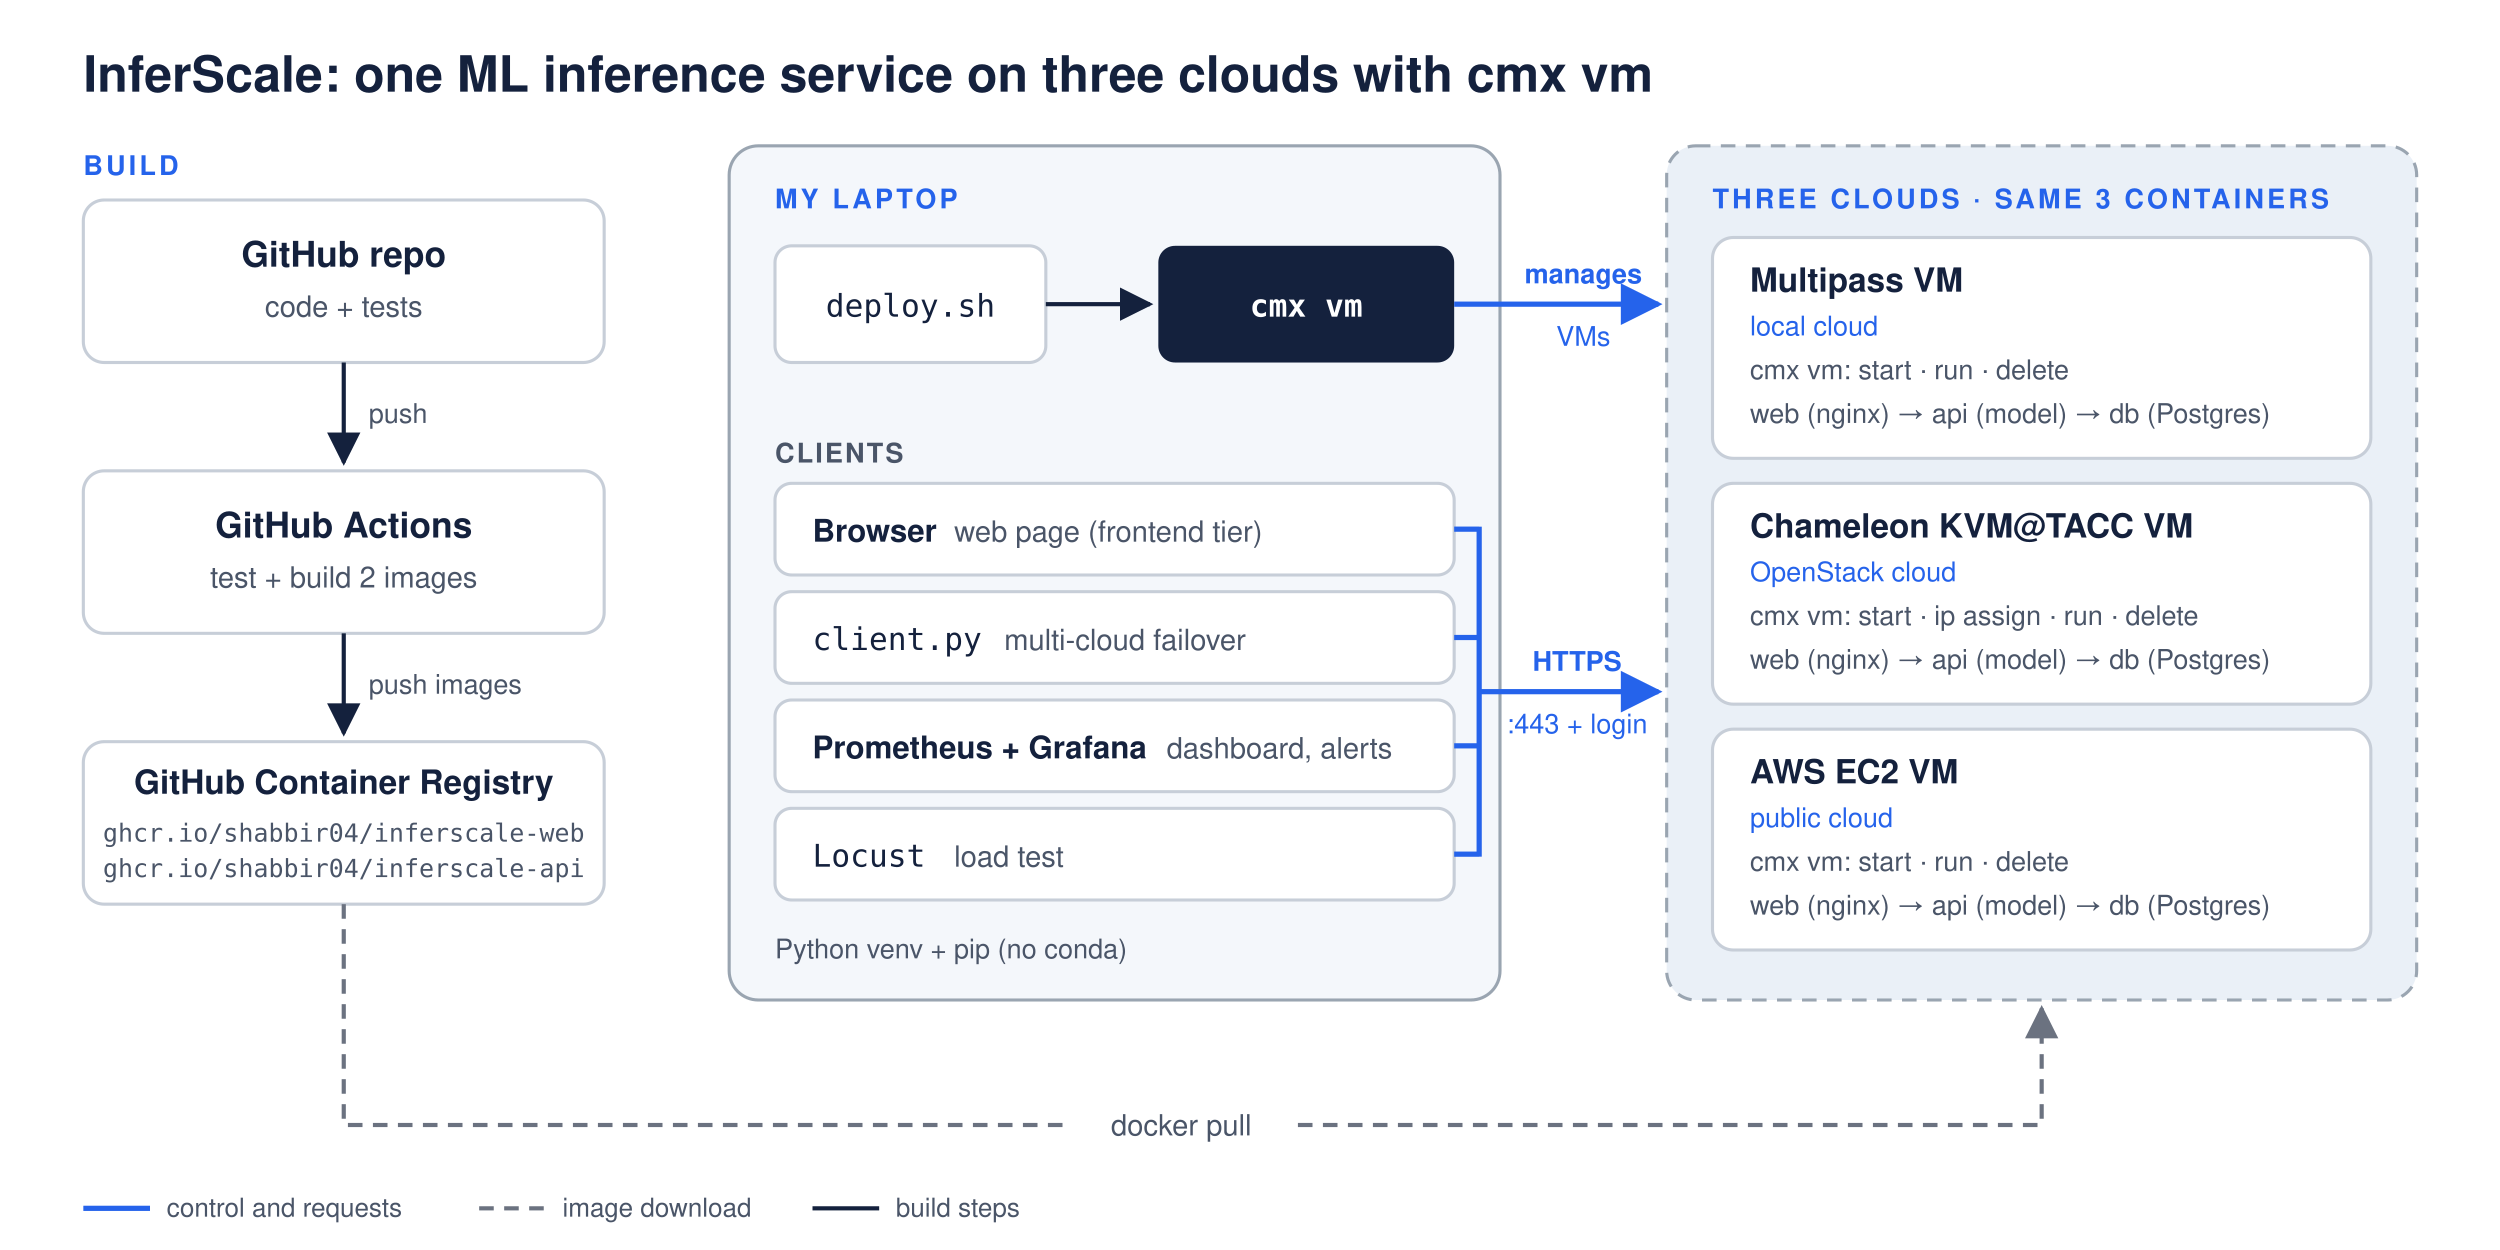
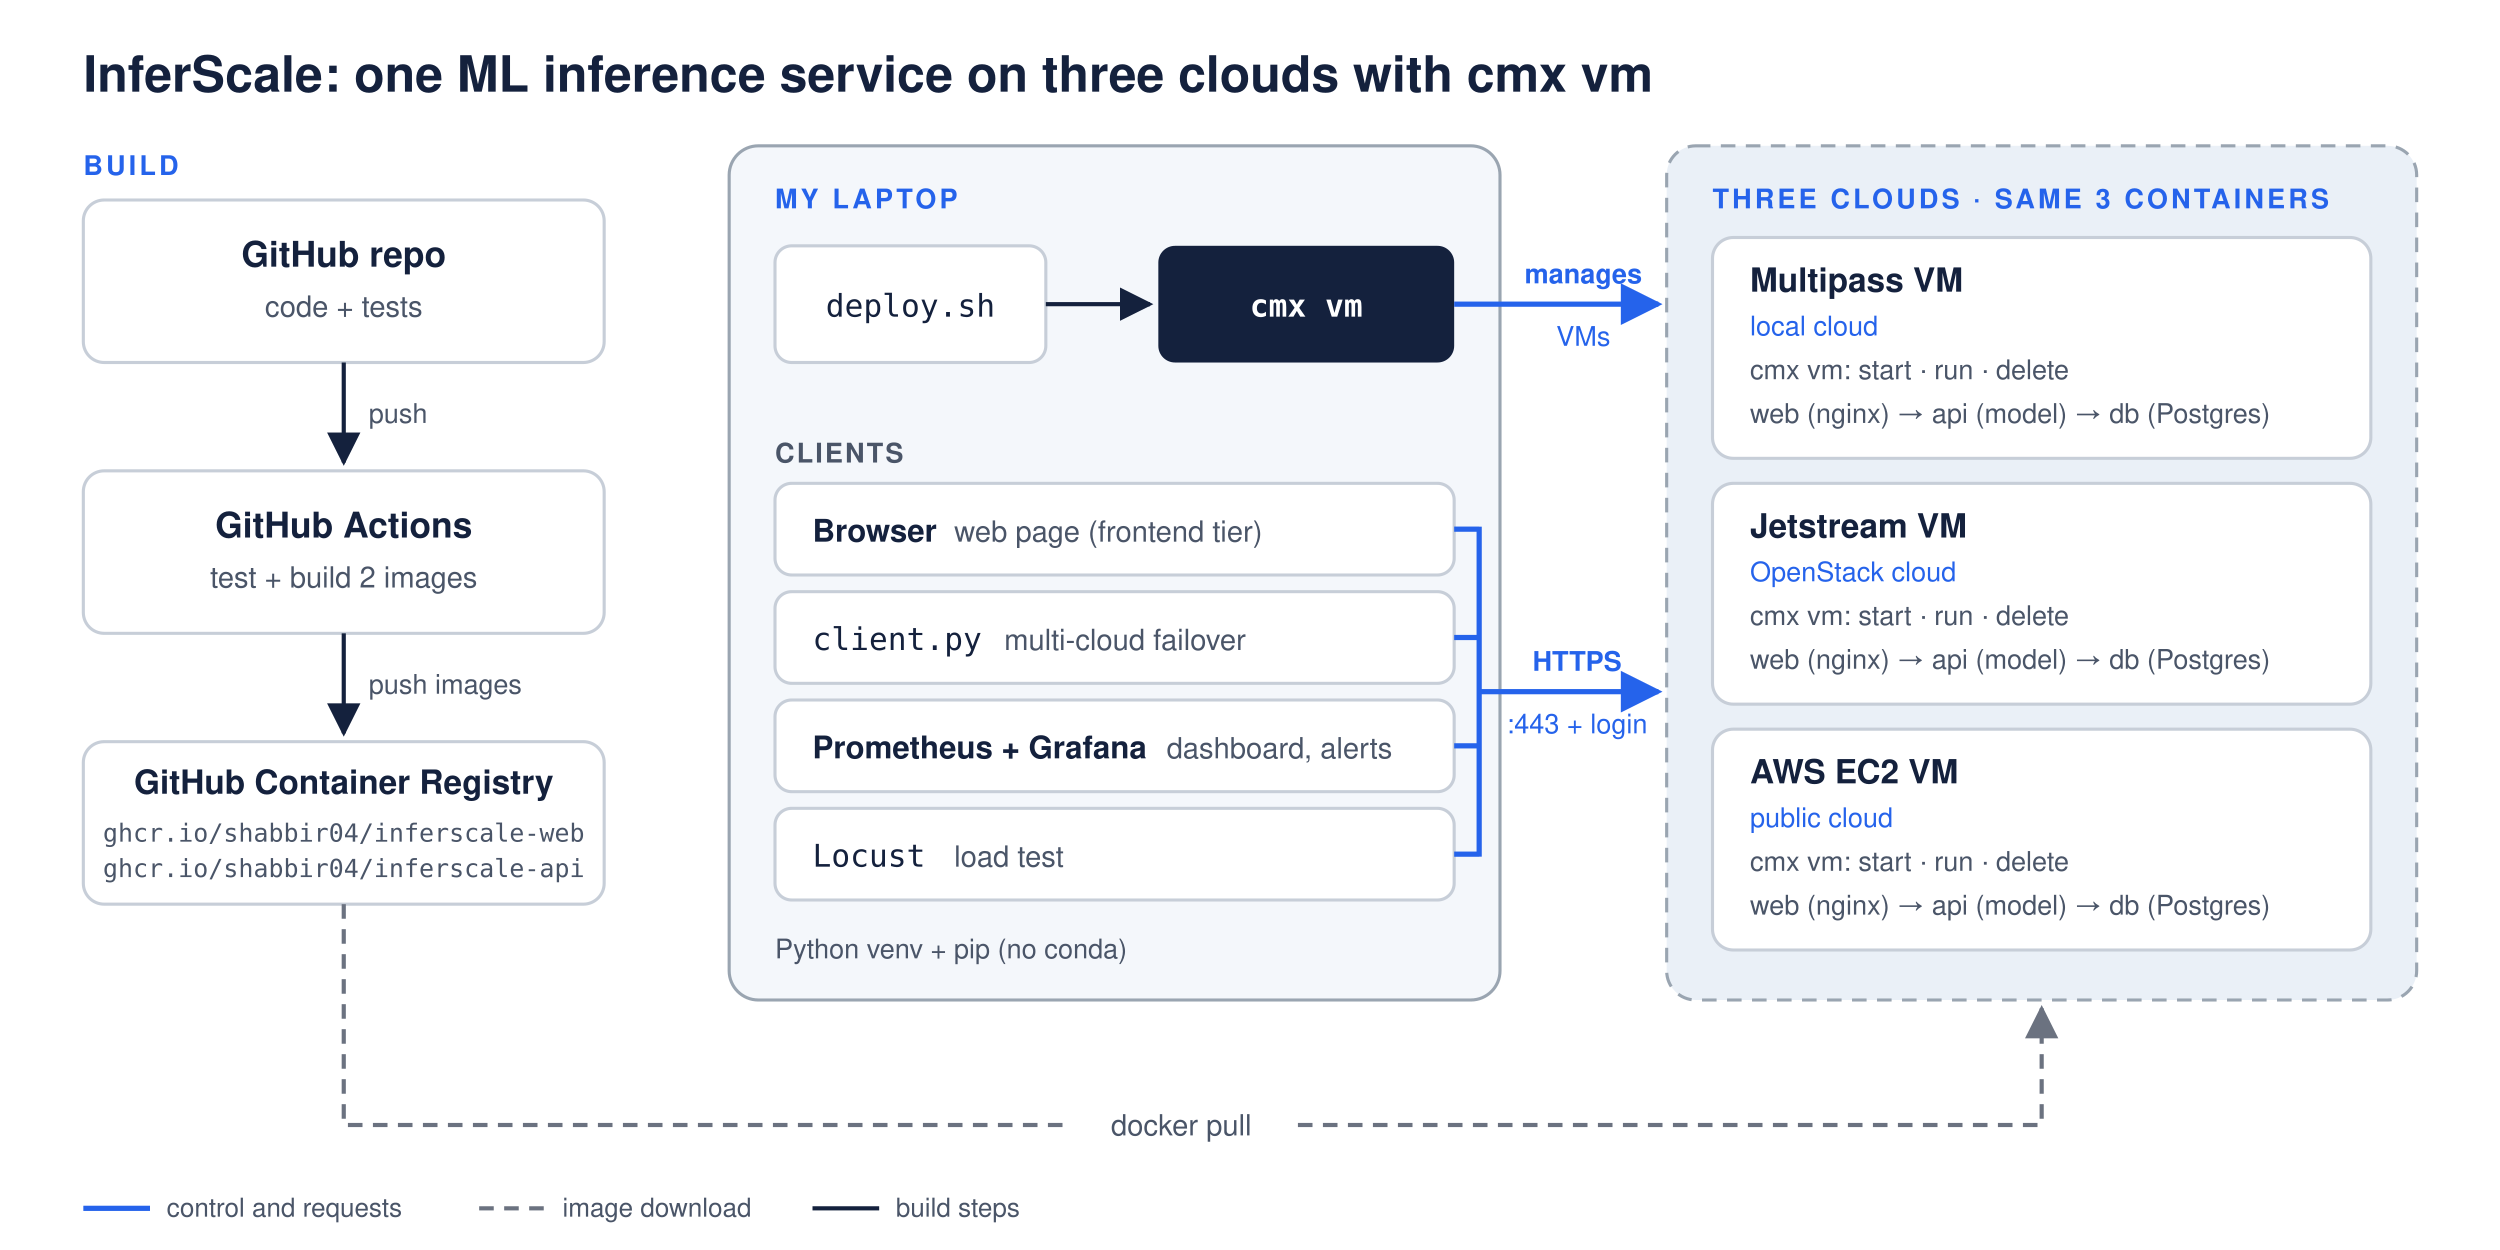
<svg xmlns="http://www.w3.org/2000/svg" viewBox="0 0 1200 600" width="1200" height="600" font-family="Helvetica, Arial, sans-serif" role="img" aria-labelledby="title desc">
  <defs>
    <marker id="arrowNavy" viewBox="0 0 10 10" refX="9" refY="5" markerWidth="8" markerHeight="8" orient="auto-start-reverse">
      <path d="M0,0 L10,5 L0,10 z" fill="#14213D" />
    </marker>
    <marker id="arrowBlue" viewBox="0 0 10 10" refX="9" refY="5" markerWidth="8" markerHeight="8" orient="auto-start-reverse">
      <path d="M0,0 L10,5 L0,10 z" fill="#2563EB" />
    </marker>
    <marker id="arrowGray" viewBox="0 0 10 10" refX="9" refY="5" markerWidth="8" markerHeight="8" orient="auto-start-reverse">
      <path d="M0,0 L10,5 L0,10 z" fill="#6B7280" />
    </marker>
  </defs>
  <rect x="0" y="0" width="1200" height="600" fill="#FFFFFF" />
  <text x="40" y="44" font-size="24" font-weight="bold" fill="#14213D">InferScale: one ML inference service on three clouds with cmx vm</text>
  <text x="40" y="84" font-size="13" font-weight="bold" fill="#2563EB" letter-spacing="1.5">BUILD</text>
  <rect x="40" y="96" width="250" height="78" rx="10" fill="#FFFFFF" stroke="#C7CED8" stroke-width="1.5" />
  <text x="165" y="128" font-size="17" font-weight="bold" fill="#14213D" text-anchor="middle">GitHub repo</text>
  <text x="165" y="152" font-size="14" fill="#4A5568" text-anchor="middle">code + tests</text>
  <line x1="165" y1="174" x2="165" y2="222" stroke="#14213D" stroke-width="2" marker-end="url(#arrowNavy)" />
  <text x="177" y="203" font-size="13" fill="#4A5568">push</text>
  <rect x="40" y="226" width="250" height="78" rx="10" fill="#FFFFFF" stroke="#C7CED8" stroke-width="1.5" />
  <text x="165" y="258" font-size="17" font-weight="bold" fill="#14213D" text-anchor="middle">GitHub Actions</text>
  <text x="165" y="282" font-size="14" fill="#4A5568" text-anchor="middle">test + build 2 images</text>
  <line x1="165" y1="304" x2="165" y2="352" stroke="#14213D" stroke-width="2" marker-end="url(#arrowNavy)" />
  <text x="177" y="333" font-size="13" fill="#4A5568">push images</text>
  <rect x="40" y="356" width="250" height="78" rx="10" fill="#FFFFFF" stroke="#C7CED8" stroke-width="1.5" />
  <text x="165" y="381" font-size="16" font-weight="bold" fill="#14213D" text-anchor="middle">GitHub Container Registry</text>
  <text x="165" y="404" font-size="12" fill="#4A5568" text-anchor="middle" font-family="Menlo, Consolas, monospace">ghcr.io/shabbir04/inferscale-web</text>
  <text x="165" y="421" font-size="12" fill="#4A5568" text-anchor="middle" font-family="Menlo, Consolas, monospace">ghcr.io/shabbir04/inferscale-api</text>
  <rect x="350" y="70" width="370" height="410" rx="14" fill="#F4F7FB" stroke="#9AA5B1" stroke-width="1.5" />
  <text x="372" y="100" font-size="13" font-weight="bold" fill="#2563EB" letter-spacing="1.5">MY LAPTOP</text>
  <rect x="372" y="118" width="130" height="56" rx="8" fill="#FFFFFF" stroke="#C7CED8" stroke-width="1.5" />
  <text x="437" y="152" font-size="15" fill="#14213D" text-anchor="middle" font-family="Menlo, Consolas, monospace">deploy.sh</text>
  <line x1="502" y1="146" x2="552" y2="146" stroke="#14213D" stroke-width="2" marker-end="url(#arrowNavy)" />
  <rect x="556" y="118" width="142" height="56" rx="8" fill="#14213D" />
  <text x="627" y="152" font-size="15" font-weight="bold" fill="#FFFFFF" text-anchor="middle" font-family="Menlo, Consolas, monospace">cmx vm</text>
  <text x="372" y="222" font-size="13" font-weight="bold" fill="#4A5568" letter-spacing="1">CLIENTS</text>
  <rect x="372" y="232" width="326" height="44" rx="8" fill="#FFFFFF" stroke="#C7CED8" stroke-width="1.5" />
  <text x="390" y="260" font-size="15" font-weight="bold" fill="#14213D">Browser</text>
  <text x="458" y="260" font-size="14" fill="#4A5568">web page (frontend tier)</text>
  <rect x="372" y="284" width="326" height="44" rx="8" fill="#FFFFFF" stroke="#C7CED8" stroke-width="1.5" />
  <text x="390" y="312" font-size="15" fill="#14213D" font-family="Menlo, Consolas, monospace">client.py</text>
  <text x="482" y="312" font-size="14" fill="#4A5568">multi-cloud failover</text>
  <rect x="372" y="336" width="326" height="44" rx="8" fill="#FFFFFF" stroke="#C7CED8" stroke-width="1.5" />
  <text x="390" y="364" font-size="15" font-weight="bold" fill="#14213D">Prometheus + Grafana</text>
  <text x="560" y="364" font-size="14" fill="#4A5568">dashboard, alerts</text>
  <rect x="372" y="388" width="326" height="44" rx="8" fill="#FFFFFF" stroke="#C7CED8" stroke-width="1.5" />
  <text x="390" y="416" font-size="15" fill="#14213D" font-family="Menlo, Consolas, monospace">Locust</text>
  <text x="458" y="416" font-size="14" fill="#4A5568">load test</text>
  <text x="372" y="460" font-size="13" fill="#4A5568">Python venv + pip (no conda)</text>
  <rect x="800" y="70" width="360" height="410" rx="14" fill="#EAF0F7" stroke="#9AA5B1" stroke-width="1.5" stroke-dasharray="7 5" />
  <text x="822" y="100" font-size="13" font-weight="bold" fill="#2563EB" letter-spacing="1.5">THREE CLOUDS · SAME 3 CONTAINERS</text>
  <rect x="822" y="114" width="316" height="106" rx="10" fill="#FFFFFF" stroke="#C7CED8" stroke-width="1.5" />
  <text x="840" y="140" font-size="16" font-weight="bold" fill="#14213D">Multipass VM</text>
  <text x="840" y="161" font-size="13" fill="#2563EB">local cloud</text>
  <text x="840" y="182" font-size="13" fill="#4A5568">cmx vm: start · run · delete</text>
  <text x="840" y="203" font-size="13" fill="#4A5568">web (nginx) → api (model) → db (Postgres)</text>
  <rect x="822" y="232" width="316" height="106" rx="10" fill="#FFFFFF" stroke="#C7CED8" stroke-width="1.5" />
-   <text x="840" y="258" font-size="16" font-weight="bold" fill="#14213D">Chameleon KVM@TACC VM</text>
+   <text x="840" y="258" font-size="16" font-weight="bold" fill="#14213D">Jetstream VM</text>
  <text x="840" y="279" font-size="13" fill="#2563EB">OpenStack cloud</text>
-   <text x="840" y="300" font-size="13" fill="#4A5568">cmx vm: start · ip assign · run · delete</text>
+   <text x="840" y="300" font-size="13" fill="#4A5568">cmx vm: start · run · delete</text>
  <text x="840" y="321" font-size="13" fill="#4A5568">web (nginx) → api (model) → db (Postgres)</text>
  <rect x="822" y="350" width="316" height="106" rx="10" fill="#FFFFFF" stroke="#C7CED8" stroke-width="1.5" />
  <text x="840" y="376" font-size="16" font-weight="bold" fill="#14213D">AWS EC2 VM</text>
  <text x="840" y="397" font-size="13" fill="#2563EB">public cloud</text>
  <text x="840" y="418" font-size="13" fill="#4A5568">cmx vm: start · run · delete</text>
  <text x="840" y="439" font-size="13" fill="#4A5568">web (nginx) → api (model) → db (Postgres)</text>
  <line x1="698" y1="146" x2="796" y2="146" stroke="#2563EB" stroke-width="2.5" marker-end="url(#arrowBlue)" />
  <text x="760" y="136" font-size="13" font-weight="bold" fill="#2563EB" text-anchor="middle">manages</text>
  <text x="760" y="166" font-size="13" fill="#2563EB" text-anchor="middle">VMs</text>
  <path d="M698,254 L710,254 M698,306 L710,306 M698,358 L710,358 M698,410 L710,410 M710,252.8 L710,411.2" fill="none" stroke="#2563EB" stroke-width="2.5" />
  <line x1="710" y1="332" x2="796" y2="332" stroke="#2563EB" stroke-width="2.5" marker-end="url(#arrowBlue)" />
  <text x="757" y="322" font-size="13" font-weight="bold" fill="#2563EB" text-anchor="middle">HTTPS</text>
  <text x="757" y="352" font-size="13" fill="#2563EB" text-anchor="middle">:443 + login</text>
  <path d="M165,434 L165,540 L980,540 L980,484" fill="none" stroke="#6B7280" stroke-width="2" stroke-dasharray="7 5" marker-end="url(#arrowGray)" />
  <rect x="512" y="528" width="110" height="24" fill="#FFFFFF" />
  <text x="567" y="545" font-size="14" fill="#4A5568" text-anchor="middle">docker pull</text>
  <line x1="40" y1="580" x2="72" y2="580" stroke="#2563EB" stroke-width="2.5" />
  <text x="80" y="584" font-size="12.5" fill="#4A5568">control and requests</text>
  <line x1="230" y1="580" x2="262" y2="580" stroke="#6B7280" stroke-width="2" stroke-dasharray="7 5" />
  <text x="270" y="584" font-size="12.5" fill="#4A5568">image download</text>
  <line x1="390" y1="580" x2="422" y2="580" stroke="#14213D" stroke-width="2" />
  <text x="430" y="584" font-size="12.5" fill="#4A5568">build steps</text>
</svg>
